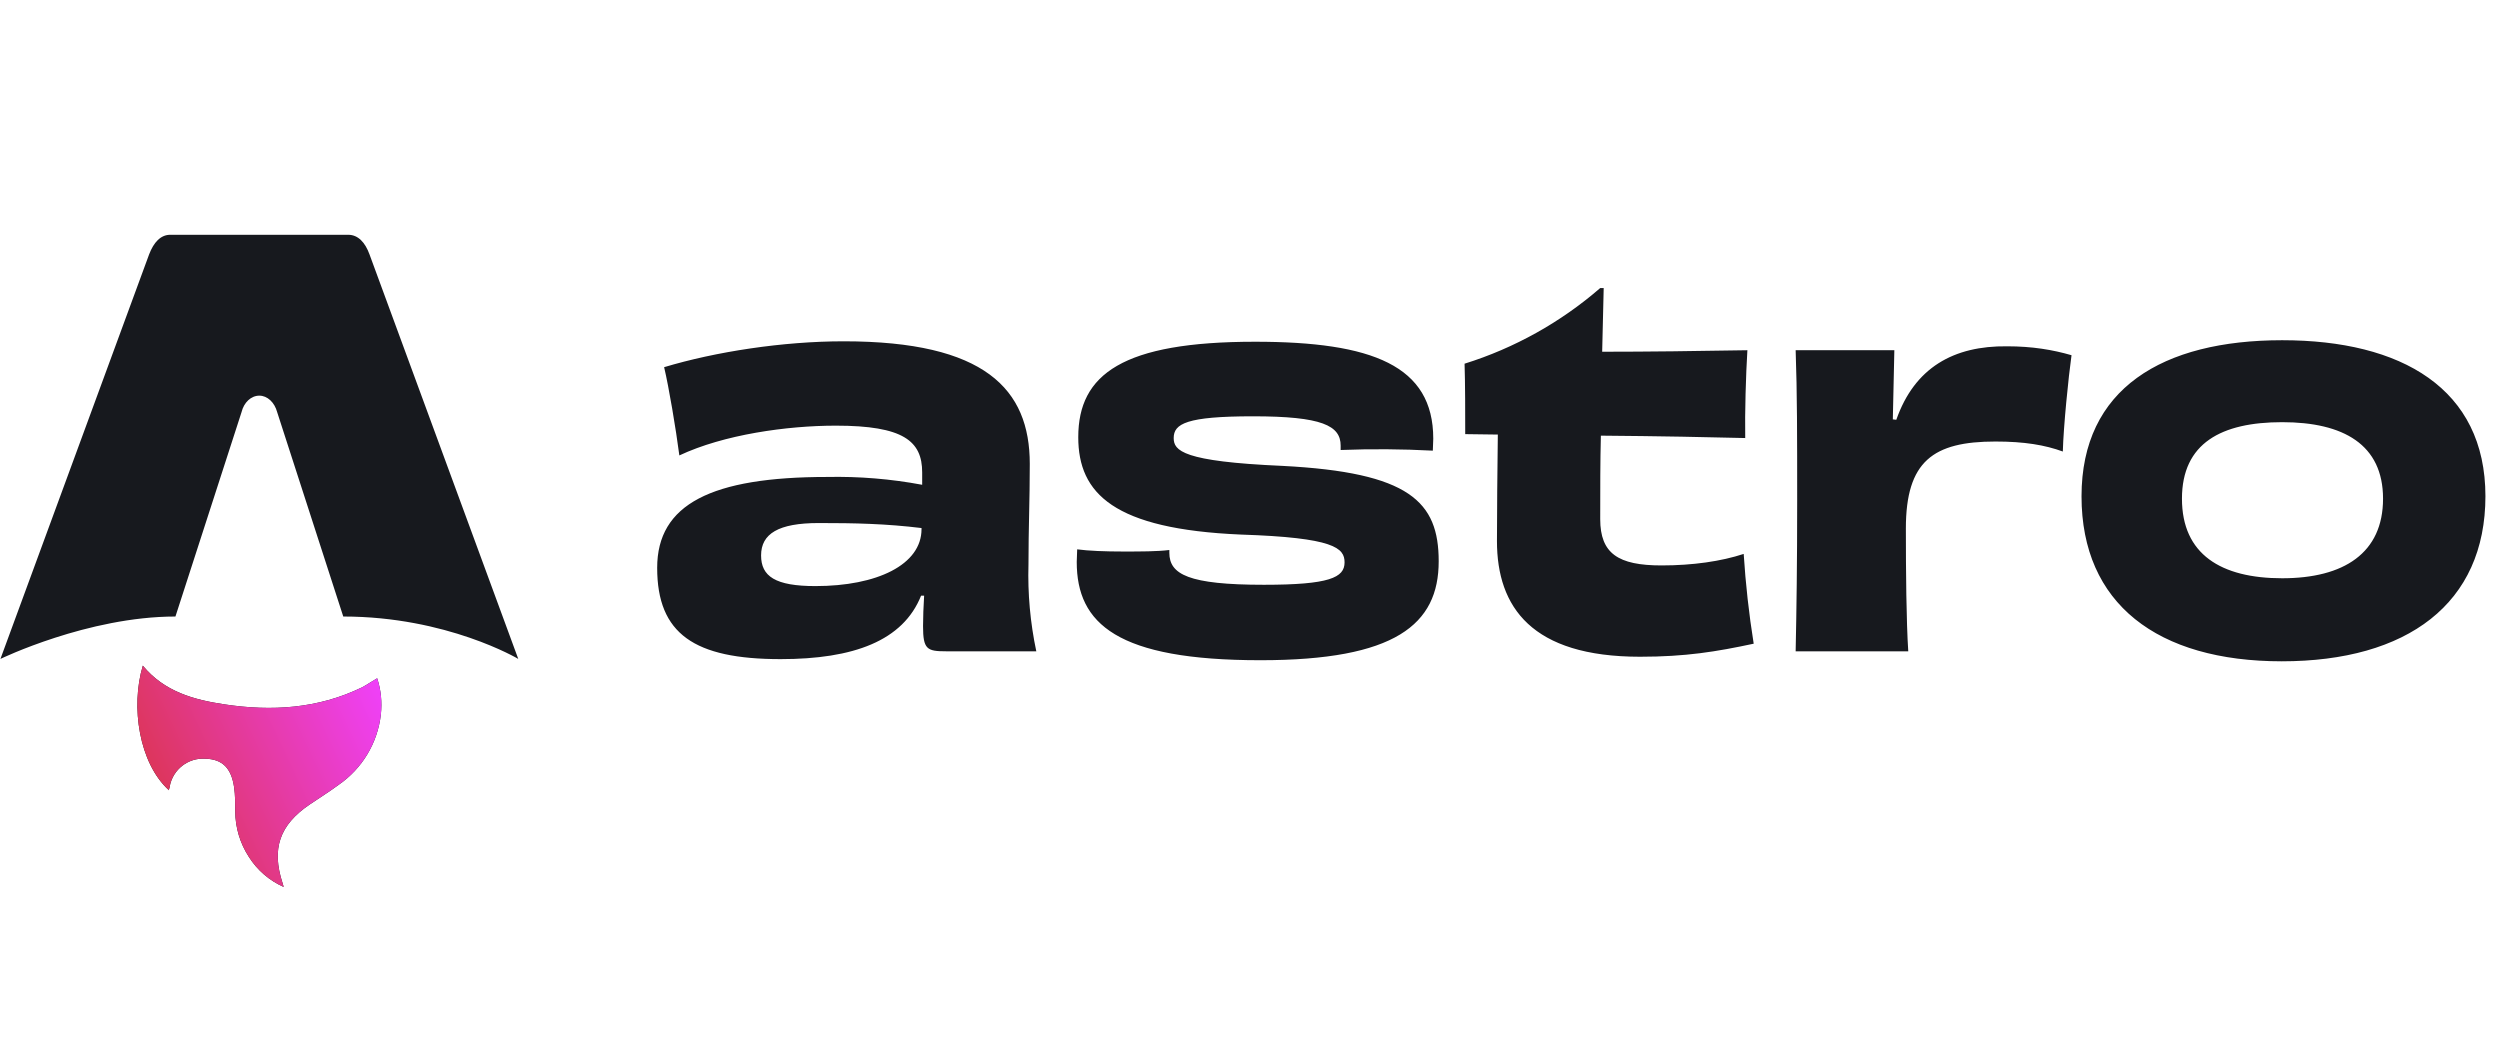
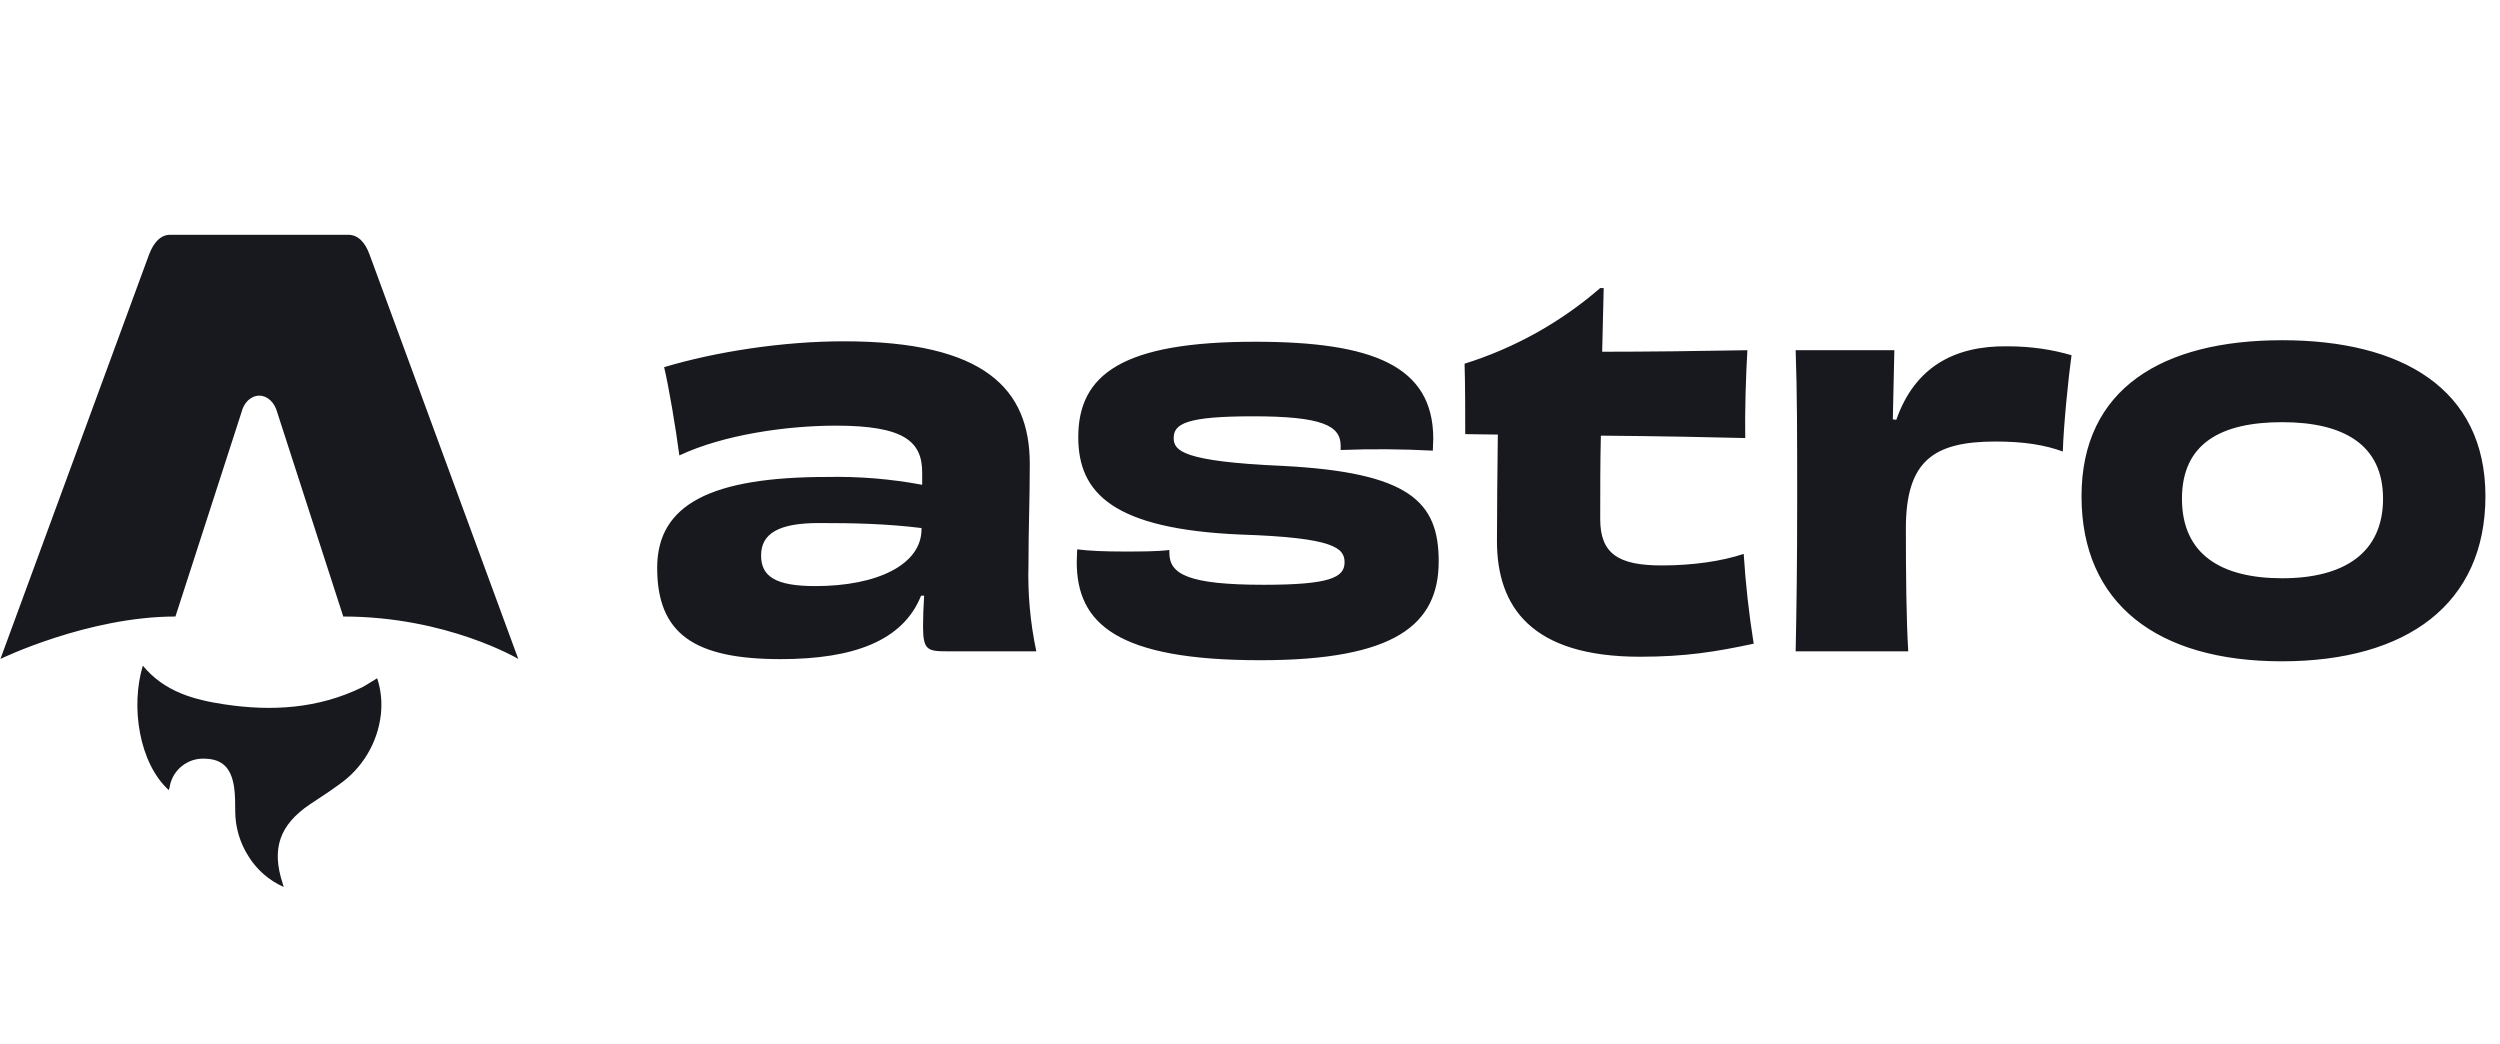
<svg xmlns="http://www.w3.org/2000/svg" fill="none" width="115" height="48">
  <path fill="#17191E" d="M7.77 36.35C6.4 35.11 6 32.51 6.57 30.62c.99 1.2 2.35 1.57 3.75 1.78 2.18.33 4.31.2 6.33-.78.23-.12.44-.27.7-.42.18.55.23 1.1.17 1.67a4.56 4.56 0 0 1-1.94 3.23c-.43.32-.9.61-1.34.91-1.38.94-1.76 2.03-1.24 3.62l.05.17a3.63 3.63 0 0 1-1.6-1.38 3.87 3.87 0 0 1-.63-2.1c0-.37 0-.74-.05-1.1-.13-.9-.55-1.3-1.33-1.32a1.56 1.56 0 0 0-1.63 1.26c0 .06-.03.12-.05.2Z" />
  <path fill="url(#a)" d="M7.77 36.35C6.4 35.11 6 32.51 6.57 30.62c.99 1.2 2.35 1.57 3.75 1.78 2.18.33 4.31.2 6.33-.78.23-.12.44-.27.7-.42.18.55.23 1.1.17 1.67a4.56 4.56 0 0 1-1.94 3.23c-.43.32-.9.61-1.34.91-1.38.94-1.76 2.03-1.24 3.62l.05.17a3.63 3.63 0 0 1-1.6-1.38 3.87 3.87 0 0 1-.63-2.1c0-.37 0-.74-.05-1.1-.13-.9-.55-1.3-1.33-1.32a1.56 1.56 0 0 0-1.63 1.26c0 .06-.03.12-.05.2Z" />
  <path fill="#17191E" d="M.02 30.31s4.02-1.95 8.05-1.95l3.04-9.4c.11-.45.44-.76.82-.76.37 0 .7.31.82.76l3.04 9.4c4.77 0 8.05 1.95 8.05 1.95L17 11.71c-.2-.56-.53-.91-.98-.91H7.83c-.44 0-.76.35-.97.9L.02 30.31Zm42.37-5.97c0 1.64-2.05 2.62-4.88 2.62-1.85 0-2.5-.45-2.5-1.41 0-1 .8-1.49 2.65-1.49 1.67 0 3.09.03 4.73.23v.05Zm.03-2.04a21.37 21.37 0 0 0-4.37-.36c-5.32 0-7.82 1.25-7.82 4.18 0 3.04 1.71 4.2 5.68 4.2 3.35 0 5.63-.84 6.46-2.92h.14c-.03.5-.05 1-.05 1.4 0 1.07.18 1.16 1.06 1.16h4.15a16.9 16.9 0 0 1-.36-4c0-1.67.06-2.93.06-4.62 0-3.45-2.07-5.64-8.56-5.64-2.8 0-5.9.48-8.26 1.19.22.93.54 2.83.7 4.06 2.04-.96 4.95-1.37 7.2-1.37 3.11 0 3.97.71 3.97 2.15v.57Zm11.37 3c-.56.07-1.33.07-2.12.07-.83 0-1.6-.03-2.12-.1l-.02.58c0 2.85 1.87 4.52 8.45 4.52 6.2 0 8.2-1.64 8.2-4.55 0-2.74-1.33-4.09-7.2-4.39-4.58-.2-4.99-.7-4.99-1.28 0-.66.59-1 3.65-1 3.18 0 4.03.43 4.03 1.35v.2a46.13 46.13 0 0 1 4.24.03l.02-.55c0-3.36-2.8-4.46-8.2-4.46-6.08 0-8.13 1.49-8.13 4.39 0 2.6 1.64 4.23 7.48 4.48 4.3.14 4.77.62 4.77 1.28 0 .7-.7 1.03-3.71 1.03-3.47 0-4.35-.48-4.35-1.47v-.13Zm19.82-12.05a17.5 17.5 0 0 1-6.24 3.48c.03.84.03 2.4.03 3.24l1.5.02c-.02 1.63-.04 3.6-.04 4.9 0 3.04 1.6 5.32 6.58 5.32 2.1 0 3.5-.23 5.23-.6a43.77 43.77 0 0 1-.46-4.13c-1.03.34-2.34.53-3.78.53-2 0-2.82-.55-2.82-2.13 0-1.37 0-2.65.03-3.84 2.57.02 5.13.07 6.64.11-.02-1.18.03-2.9.1-4.04-2.2.04-4.65.07-6.68.07l.07-2.93h-.16Zm13.46 6.04a767.33 767.33 0 0 1 .07-3.18H82.6c.07 1.96.07 3.98.07 6.92 0 2.95-.03 4.99-.07 6.93h5.18c-.09-1.37-.11-3.68-.11-5.65 0-3.1 1.26-4 4.12-4 1.33 0 2.28.16 3.1.46.03-1.16.26-3.43.4-4.43-.86-.25-1.81-.41-2.96-.41-2.46-.03-4.26.98-5.1 3.38l-.17-.02Zm22.55 3.65c0 2.5-1.8 3.66-4.64 3.66-2.81 0-4.61-1.1-4.61-3.66s1.82-3.52 4.61-3.52c2.82 0 4.64 1.03 4.64 3.52Zm4.71-.11c0-4.96-3.87-7.18-9.35-7.18-5.5 0-9.23 2.22-9.23 7.18 0 4.94 3.49 7.59 9.21 7.59 5.77 0 9.37-2.65 9.37-7.6Z" />
  <defs>
-     <linearGradient id="a" x1="6.33" x2="19.43" y1="40.8" y2="34.6" gradientUnits="userSpaceOnUse">
+     <linearlinear id="a" x1="6.33" x2="19.43" y1="40.8" y2="34.6" linearUnits="userSpaceOnUse">
      <stop stop-color="#D83333" />
      <stop offset="1" stop-color="#F041FF" />
-     </linearGradient>
+     </linearlinear>
  </defs>
</svg>
